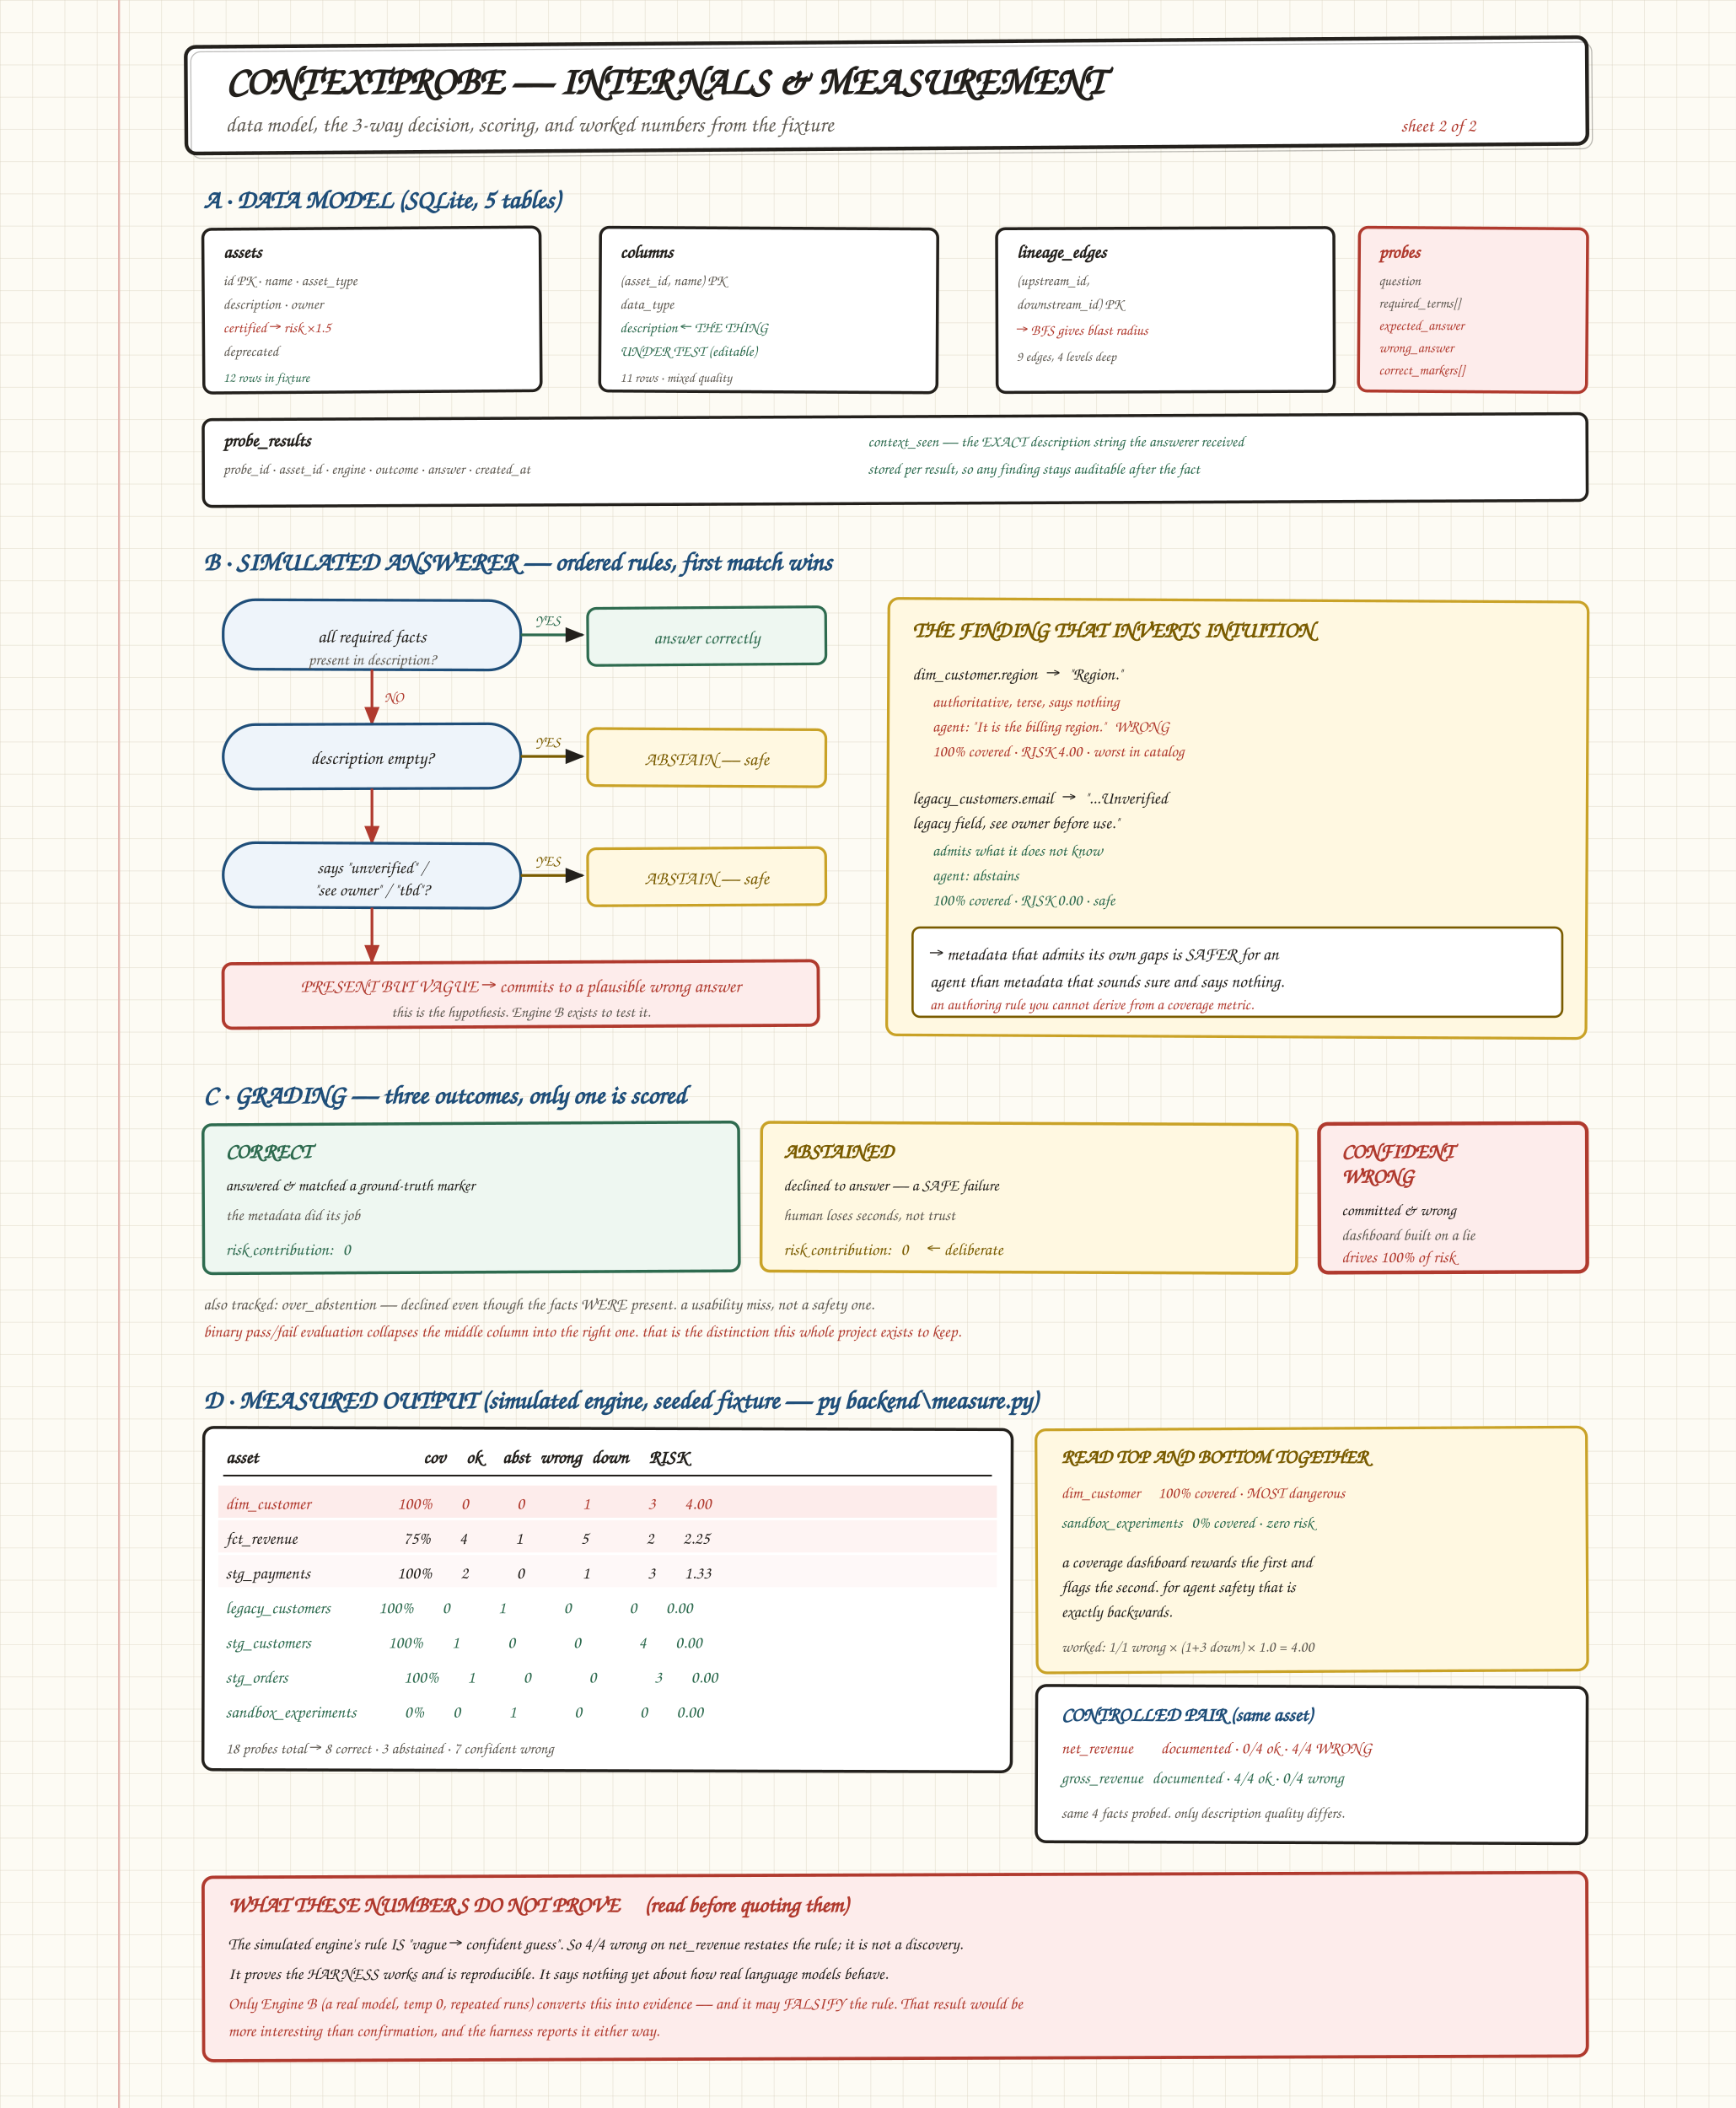
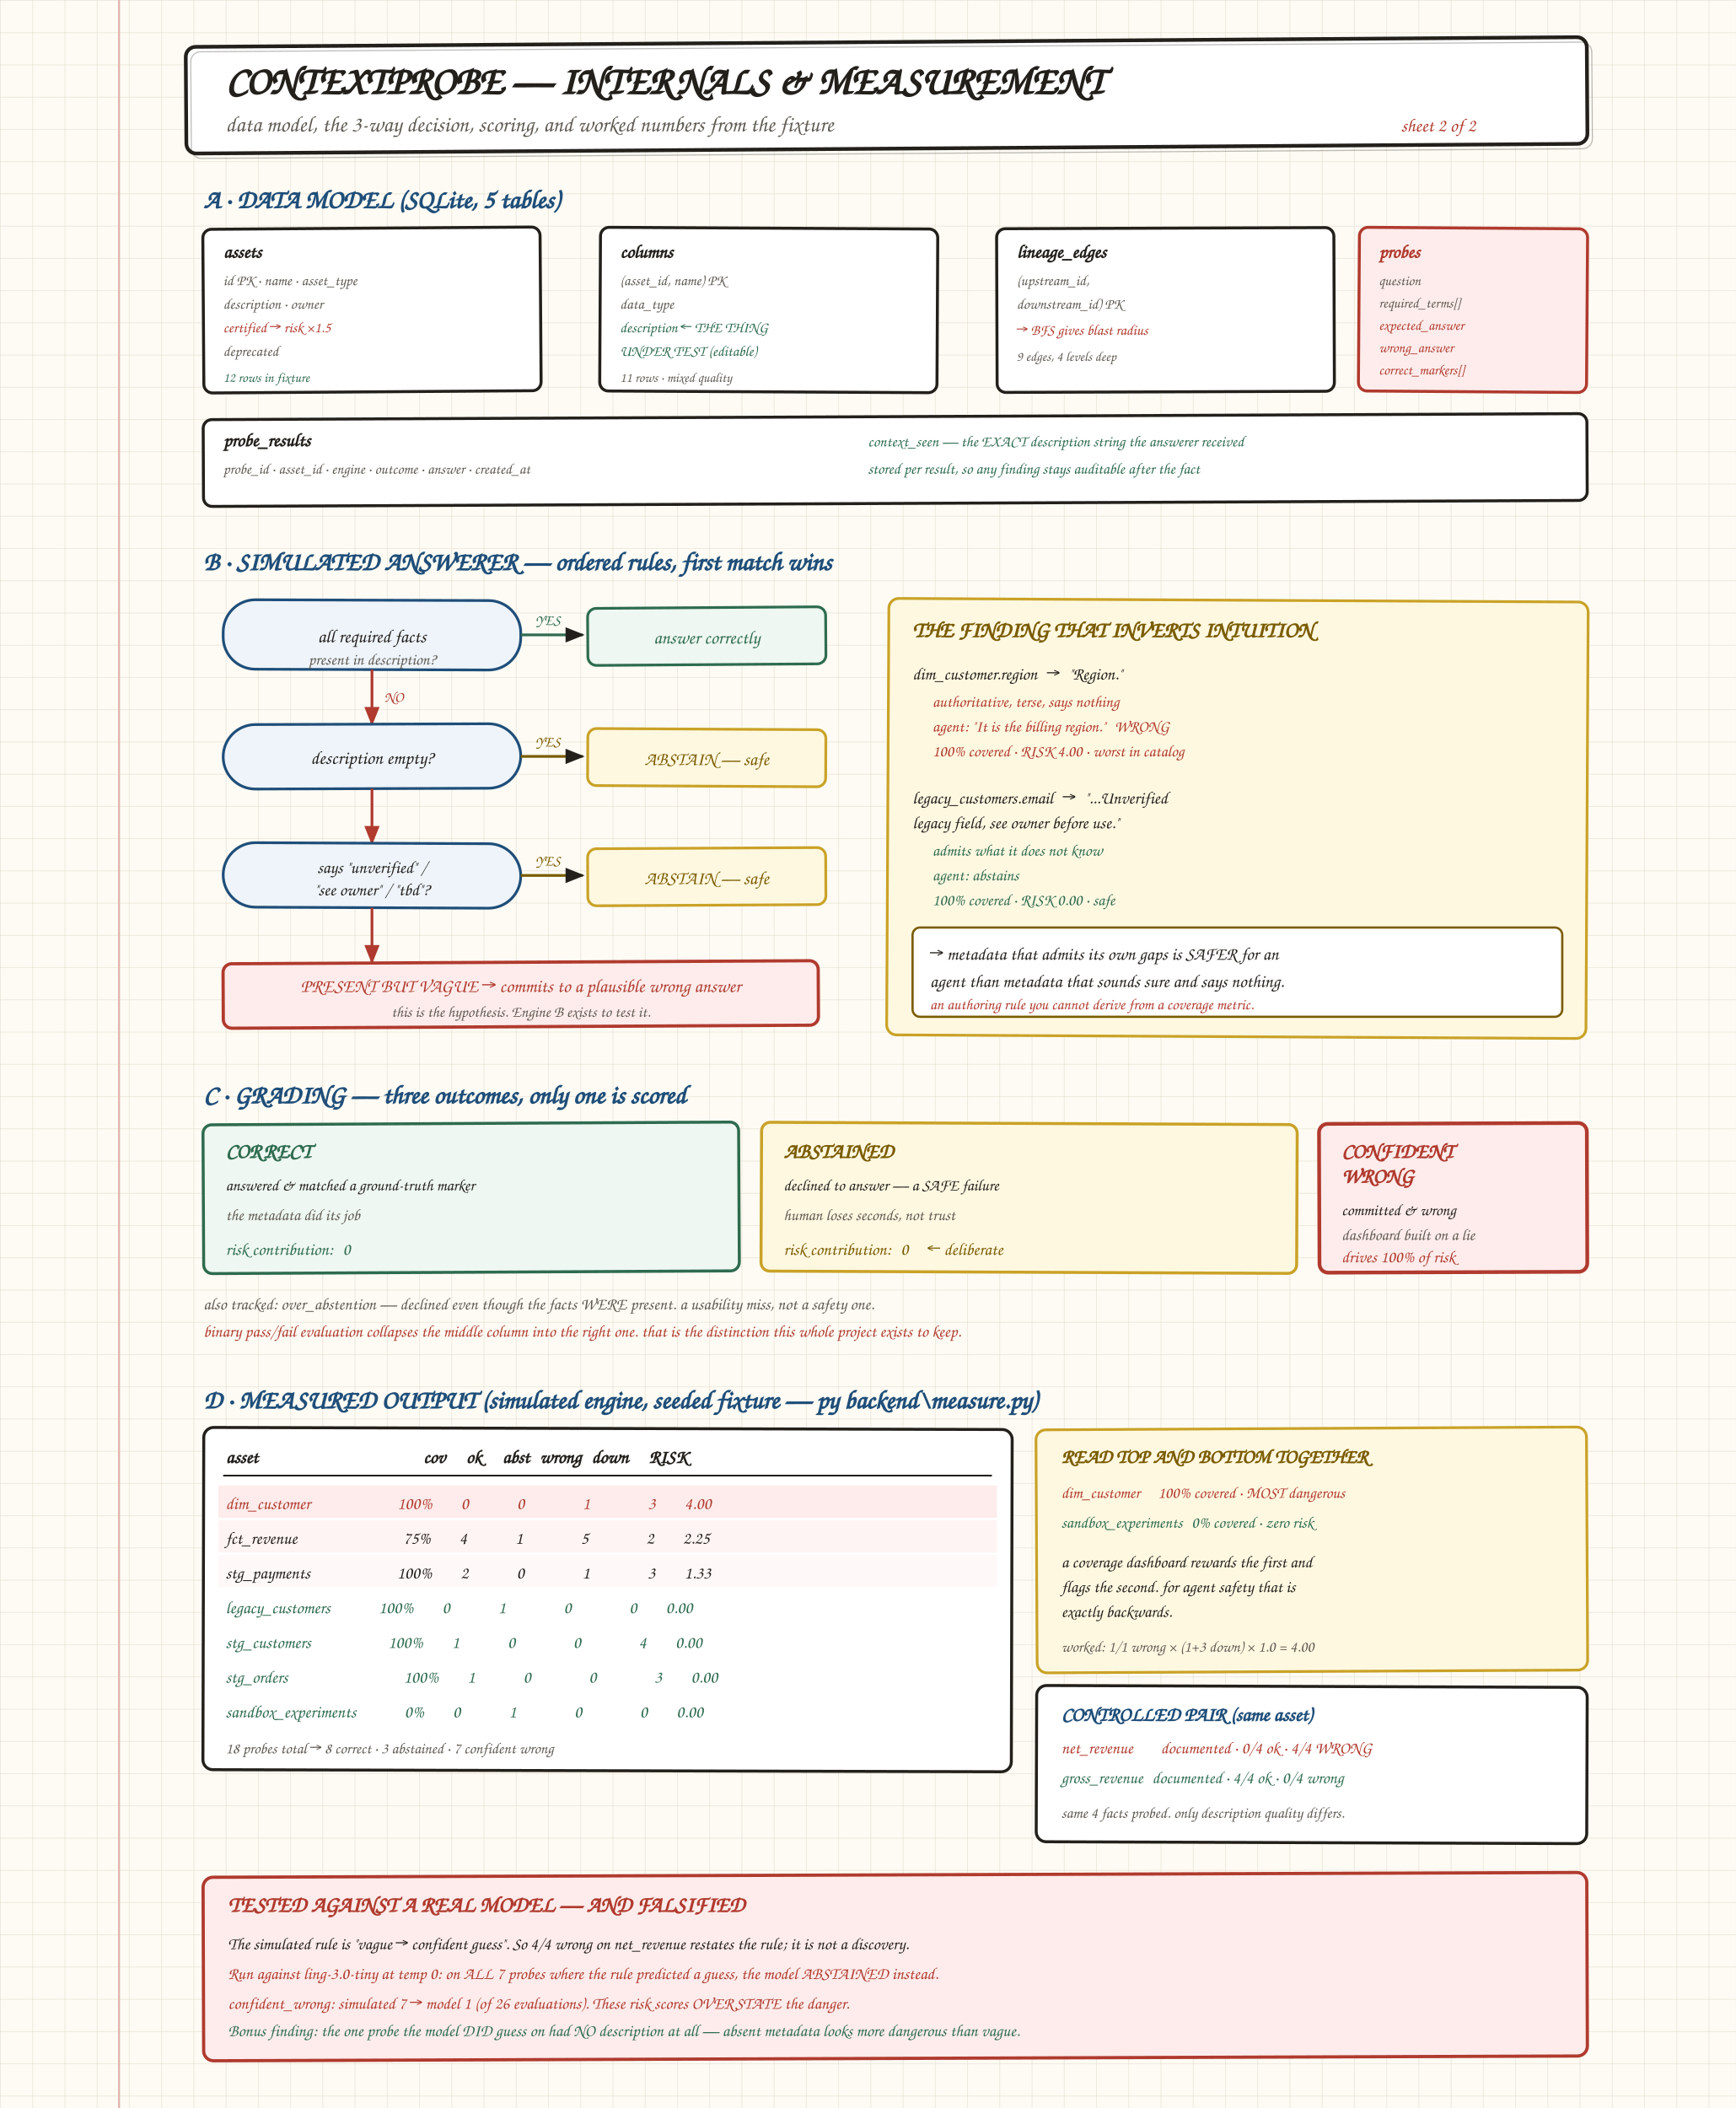
<svg xmlns="http://www.w3.org/2000/svg" viewBox="0 0 1400 1700" width="1400" height="1700" font-family="'Comic Sans MS','Segoe Print','Bradley Hand','Chalkboard SE',cursive">
  <defs>
    <pattern id="grid2" width="26" height="26" patternUnits="userSpaceOnUse">
      <path d="M 26 0 L 0 0 0 26" fill="none" stroke="#dcd5c4" stroke-width="0.6" />
    </pattern>
    <marker id="a2" viewBox="0 0 10 10" refX="9" refY="5" markerWidth="7" markerHeight="7" orient="auto-start-reverse">
      <path d="M 0 1 L 10 5 L 0 9 z" fill="#23201c" />
    </marker>
    <marker id="a2r" viewBox="0 0 10 10" refX="9" refY="5" markerWidth="7" markerHeight="7" orient="auto-start-reverse">
      <path d="M 0 1 L 10 5 L 0 9 z" fill="#b03a2e" />
    </marker>
  </defs>
  <rect width="1400" height="1700" fill="#fdfbf4" />
  <rect width="1400" height="1700" fill="url(#grid2)" />
  <path d="M96,0 L96,1700" stroke="#e2b4ae" stroke-width="1.6" />
  <g transform="rotate(-0.4 700 70)">
    <rect x="150" y="34" width="1130" height="86" rx="8" fill="#fff" stroke="#23201c" stroke-width="3" />
    <rect x="154" y="38" width="1130" height="86" rx="8" fill="none" stroke="#23201c" stroke-width="0.9" opacity="0.3" />
  </g>
  <text x="182" y="76" font-size="32" font-weight="bold" fill="#23201c">CONTEXTPROBE — INTERNALS &amp; MEASUREMENT</text>
  <text x="182" y="106" font-size="18" fill="#5f5a52">data model, the 3-way decision, scoring, and worked numbers from the fixture</text>
  <text x="1130" y="106" font-size="15" fill="#b03a2e">sheet 2 of 2</text>
  <text x="164" y="168" font-size="21" font-weight="bold" fill="#1f4e79">A · DATA MODEL (SQLite, 5 tables)</text>
  <g transform="rotate(-0.4 300 250)">
    <rect x="164" y="184" width="272" height="132" rx="7" fill="#fff" stroke="#23201c" stroke-width="2.4" />
  </g>
  <text x="180" y="208" font-size="15" font-weight="bold" fill="#23201c">assets</text>
  <text x="180" y="230" font-size="12" fill="#5f5a52">id PK · name · asset_type</text>
  <text x="180" y="249" font-size="12" fill="#5f5a52">description · owner</text>
  <text x="180" y="268" font-size="12" fill="#b03a2e">certified → risk ×1.5</text>
  <text x="180" y="287" font-size="12" fill="#5f5a52">deprecated</text>
  <text x="180" y="308" font-size="11" fill="#2e6b4f">12 rows in fixture</text>
  <g transform="rotate(0.3 620 250)">
    <rect x="484" y="184" width="272" height="132" rx="7" fill="#fff" stroke="#23201c" stroke-width="2.4" />
  </g>
  <text x="500" y="208" font-size="15" font-weight="bold" fill="#23201c">columns</text>
  <text x="500" y="230" font-size="12" fill="#5f5a52">(asset_id, name) PK</text>
  <text x="500" y="249" font-size="12" fill="#5f5a52">data_type</text>
  <text x="500" y="268" font-size="12" fill="#2e6b4f">description ← THE THING</text>
  <text x="500" y="287" font-size="12" fill="#2e6b4f">UNDER TEST (editable)</text>
  <text x="500" y="308" font-size="11" fill="#5f5a52">11 rows · mixed quality</text>
  <g transform="rotate(-0.2 940 250)">
    <rect x="804" y="184" width="272" height="132" rx="7" fill="#fff" stroke="#23201c" stroke-width="2.4" />
  </g>
  <text x="820" y="208" font-size="15" font-weight="bold" fill="#23201c">lineage_edges</text>
  <text x="820" y="230" font-size="12" fill="#5f5a52">(upstream_id,</text>
  <text x="820" y="249" font-size="12" fill="#5f5a52"> downstream_id) PK</text>
  <text x="820" y="270" font-size="12" fill="#b03a2e">→ BFS gives blast radius</text>
  <text x="820" y="291" font-size="11" fill="#5f5a52">9 edges, 4 levels deep</text>
  <g transform="rotate(0.4 1200 250)">
    <rect x="1096" y="184" width="184" height="132" rx="7" fill="#fdeceb" stroke="#b03a2e" stroke-width="2.4" />
  </g>
  <text x="1112" y="208" font-size="15" font-weight="bold" fill="#b03a2e">probes</text>
  <text x="1112" y="230" font-size="11.5" fill="#5f5a52">question</text>
  <text x="1112" y="248" font-size="11.5" fill="#5f5a52">required_terms[]</text>
  <text x="1112" y="266" font-size="11.5" fill="#b03a2e">expected_answer</text>
  <text x="1112" y="284" font-size="11.5" fill="#b03a2e">wrong_answer</text>
  <text x="1112" y="302" font-size="11.5" fill="#b03a2e">correct_markers[]</text>
  <g transform="rotate(-0.25 720 372)">
    <rect x="164" y="336" width="1116" height="70" rx="7" fill="#fff" stroke="#23201c" stroke-width="2.4" />
  </g>
  <text x="180" y="360" font-size="15" font-weight="bold" fill="#23201c">probe_results</text>
  <text x="180" y="382" font-size="12" fill="#5f5a52">probe_id · asset_id · engine · outcome · answer · created_at</text>
  <text x="700" y="360" font-size="12.5" fill="#2e6b4f">context_seen — the EXACT description string the answerer received</text>
  <text x="700" y="382" font-size="12.5" fill="#2e6b4f">stored per result, so any finding stays auditable after the fact</text>
  <text x="164" y="460" font-size="21" font-weight="bold" fill="#1f4e79">B · SIMULATED ANSWERER — ordered rules, first match wins</text>
  <g transform="rotate(0.2 300 512)">
    <rect x="180" y="484" width="240" height="56" rx="26" fill="#eef4fa" stroke="#1f4e79" stroke-width="2.2" />
  </g>
  <text x="300" y="518" font-size="15" text-anchor="middle" fill="#23201c">all required facts</text>
  <text x="300" y="536" font-size="13" text-anchor="middle" fill="#5f5a52">present in description?</text>
  <path d="M420,512 L470,512" stroke="#2e6b4f" stroke-width="2.2" marker-end="url(#a2)" />
  <text x="432" y="504" font-size="12" fill="#2e6b4f">YES</text>
  <g transform="rotate(-0.4 570 512)">
    <rect x="474" y="490" width="192" height="46" rx="7" fill="#eef7f1" stroke="#2e6b4f" stroke-width="2.2" />
  </g>
  <text x="570" y="519" font-size="15" text-anchor="middle" fill="#2e6b4f">answer correctly</text>
  <path d="M300,540 L300,584" stroke="#b03a2e" stroke-width="2.2" marker-end="url(#a2r)" />
  <text x="310" y="566" font-size="12" fill="#b03a2e">NO</text>
  <g transform="rotate(-0.2 300 610)">
    <rect x="180" y="584" width="240" height="52" rx="26" fill="#eef4fa" stroke="#1f4e79" stroke-width="2.2" />
  </g>
  <text x="300" y="616" font-size="15" text-anchor="middle" fill="#23201c">description empty?</text>
  <path d="M420,610 L470,610" stroke="#7a5c00" stroke-width="2.2" marker-end="url(#a2)" />
  <text x="432" y="602" font-size="12" fill="#7a5c00">YES</text>
  <g transform="rotate(0.3 570 610)">
    <rect x="474" y="588" width="192" height="46" rx="7" fill="#fff8e1" stroke="#c9a227" stroke-width="2.2" />
  </g>
  <text x="570" y="617" font-size="15" text-anchor="middle" fill="#7a5c00">ABSTAIN — safe</text>
  <path d="M300,636 L300,680" stroke="#b03a2e" stroke-width="2.2" marker-end="url(#a2r)" />
  <g transform="rotate(0.25 300 706)">
    <rect x="180" y="680" width="240" height="52" rx="26" fill="#eef4fa" stroke="#1f4e79" stroke-width="2.2" />
  </g>
  <text x="300" y="704" font-size="14" text-anchor="middle" fill="#23201c">says "unverified" /</text>
  <text x="300" y="722" font-size="14" text-anchor="middle" fill="#23201c">"see owner" / "tbd"?</text>
  <path d="M420,706 L470,706" stroke="#7a5c00" stroke-width="2.2" marker-end="url(#a2)" />
  <text x="432" y="698" font-size="12" fill="#7a5c00">YES</text>
  <g transform="rotate(-0.3 570 706)">
    <rect x="474" y="684" width="192" height="46" rx="7" fill="#fff8e1" stroke="#c9a227" stroke-width="2.2" />
  </g>
  <text x="570" y="713" font-size="15" text-anchor="middle" fill="#7a5c00">ABSTAIN — safe</text>
  <path d="M300,732 L300,776" stroke="#b03a2e" stroke-width="2.2" marker-end="url(#a2r)" />
  <g transform="rotate(-0.3 420 802)">
    <rect x="180" y="776" width="480" height="52" rx="7" fill="#fdeceb" stroke="#b03a2e" stroke-width="2.6" />
  </g>
  <text x="420" y="800" font-size="15" text-anchor="middle" fill="#b03a2e">PRESENT BUT VAGUE → commits to a plausible wrong answer</text>
  <text x="420" y="820" font-size="12.5" text-anchor="middle" fill="#5f5a52">this is the hypothesis. Engine B exists to test it.</text>
  <g transform="rotate(0.3 990 660)">
    <rect x="716" y="484" width="564" height="352" rx="8" fill="#fff8e1" stroke="#c9a227" stroke-width="2.2" />
  </g>
  <text x="736" y="514" font-size="18" font-weight="bold" fill="#7a5c00">THE FINDING THAT INVERTS INTUITION</text>
  <text x="736" y="548" font-size="14" fill="#23201c">dim_customer.region → "Region."</text>
  <text x="752" y="570" font-size="13" fill="#b03a2e">authoritative, terse, says nothing</text>
  <text x="752" y="590" font-size="13" fill="#b03a2e">agent: "It is the billing region." WRONG</text>
  <text x="752" y="610" font-size="13" fill="#b03a2e">100% covered · RISK 4.00 · worst in catalog</text>
  <text x="736" y="648" font-size="14" fill="#23201c">legacy_customers.email → "...Unverified</text>
  <text x="736" y="668" font-size="14" fill="#23201c">legacy field, see owner before use."</text>
  <text x="752" y="690" font-size="13" fill="#2e6b4f">admits what it does not know</text>
  <text x="752" y="710" font-size="13" fill="#2e6b4f">agent: abstains</text>
  <text x="752" y="730" font-size="13" fill="#2e6b4f">100% covered · RISK 0.00 · safe</text>
  <rect x="736" y="748" width="524" height="72" rx="6" fill="#fff" stroke="#7a5c00" stroke-width="1.8" />
  <text x="750" y="774" font-size="14.5" fill="#23201c">→ metadata that admits its own gaps is SAFER for an</text>
  <text x="750" y="796" font-size="14.5" fill="#23201c">   agent than metadata that sounds sure and says nothing.</text>
  <text x="750" y="814" font-size="12.5" fill="#b03a2e">an authoring rule you cannot derive from a coverage metric.</text>
  <text x="164" y="890" font-size="21" font-weight="bold" fill="#1f4e79">C · GRADING — three outcomes, only one is scored</text>
  <g transform="rotate(-0.3 380 966)">
    <rect x="164" y="906" width="432" height="120" rx="7" fill="#eef7f1" stroke="#2e6b4f" stroke-width="2.4" />
  </g>
  <text x="182" y="934" font-size="17" font-weight="bold" fill="#2e6b4f">CORRECT</text>
  <text x="182" y="960" font-size="13" fill="#23201c">answered &amp; matched a ground-truth marker</text>
  <text x="182" y="984" font-size="13" fill="#5f5a52">the metadata did its job</text>
  <text x="182" y="1012" font-size="14" fill="#2e6b4f">risk contribution: 0</text>
  <g transform="rotate(0.25 830 966)">
    <rect x="614" y="906" width="432" height="120" rx="7" fill="#fff8e1" stroke="#c9a227" stroke-width="2.4" />
  </g>
  <text x="632" y="934" font-size="17" font-weight="bold" fill="#7a5c00">ABSTAINED</text>
  <text x="632" y="960" font-size="13" fill="#23201c">declined to answer — a SAFE failure</text>
  <text x="632" y="984" font-size="13" fill="#5f5a52">human loses seconds, not trust</text>
  <text x="632" y="1012" font-size="14" fill="#7a5c00">risk contribution: 0  ← deliberate</text>
  <g transform="rotate(-0.2 1170 966)">
    <rect x="1064" y="906" width="216" height="120" rx="7" fill="#fdeceb" stroke="#b03a2e" stroke-width="3" />
  </g>
  <text x="1082" y="934" font-size="17" font-weight="bold" fill="#b03a2e">CONFIDENT</text>
  <text x="1082" y="954" font-size="17" font-weight="bold" fill="#b03a2e">WRONG</text>
  <text x="1082" y="980" font-size="13" fill="#23201c">committed &amp; wrong</text>
  <text x="1082" y="1000" font-size="13" fill="#5f5a52">dashboard built on a lie</text>
  <text x="1082" y="1018" font-size="13.5" fill="#b03a2e">drives 100% of risk</text>
  <text x="164" y="1056" font-size="13.5" fill="#5f5a52">also tracked: over_abstention — declined even though the facts WERE present. a usability miss, not a safety one.</text>
  <text x="164" y="1078" font-size="13.5" fill="#b03a2e">binary pass/fail evaluation collapses the middle column into the right one. that is the distinction this whole project exists to keep.</text>
  <text x="164" y="1136" font-size="21" font-weight="bold" fill="#1f4e79">D · MEASURED OUTPUT (simulated engine, seeded fixture — py backend\measure.py)</text>
  <g transform="rotate(0.15 490 1290)">
    <rect x="164" y="1152" width="652" height="276" rx="8" fill="#fff" stroke="#23201c" stroke-width="2.4" />
  </g>
  <text x="182" y="1180" font-size="15" font-weight="bold" fill="#23201c">asset                cov  ok  abst wrong down  RISK</text>
  <path d="M180,1190 L800,1190" stroke="#23201c" stroke-width="1.4" />
  <rect x="176" y="1198" width="628" height="26" fill="#fdeceb" />
  <text x="182" y="1217" font-size="14" fill="#b03a2e">dim_customer         100%   0     0      1      3   4.00</text>
  <rect x="176" y="1226" width="628" height="26" fill="#fdeceb" opacity="0.6" />
  <text x="182" y="1245" font-size="14" fill="#23201c">fct_revenue           75%   4     1      5      2   2.25</text>
  <rect x="176" y="1254" width="628" height="26" fill="#fdeceb" opacity="0.35" />
  <text x="182" y="1273" font-size="14" fill="#23201c">stg_payments         100%   2     0      1      3   1.33</text>
  <text x="182" y="1301" font-size="14" fill="#2e6b4f">legacy_customers     100%   0     1      0      0   0.00</text>
  <text x="182" y="1329" font-size="14" fill="#2e6b4f">stg_customers        100%   1     0      0      4   0.00</text>
  <text x="182" y="1357" font-size="14" fill="#2e6b4f">stg_orders            100%   1     0      0      3   0.00</text>
  <text x="182" y="1385" font-size="14" fill="#2e6b4f">sandbox_experiments     0%   0     1      0      0   0.00</text>
  <text x="182" y="1414" font-size="12.5" fill="#5f5a52">18 probes total → 8 correct · 3 abstained · 7 confident wrong</text>
  <g transform="rotate(-0.3 1050 1250)">
    <rect x="836" y="1152" width="444" height="196" rx="8" fill="#fff8e1" stroke="#c9a227" stroke-width="2.2" />
  </g>
  <text x="856" y="1180" font-size="16" font-weight="bold" fill="#7a5c00">READ TOP AND BOTTOM TOGETHER</text>
  <text x="856" y="1208" font-size="13" fill="#b03a2e">dim_customer  100% covered · MOST dangerous</text>
  <text x="856" y="1232" font-size="13" fill="#2e6b4f">sandbox_experiments 0% covered · zero risk</text>
  <text x="856" y="1264" font-size="13.5" fill="#23201c">a coverage dashboard rewards the first and</text>
  <text x="856" y="1284" font-size="13.5" fill="#23201c">flags the second. for agent safety that is</text>
  <text x="856" y="1304" font-size="13.5" fill="#23201c">exactly backwards.</text>
  <text x="856" y="1332" font-size="12.5" fill="#5f5a52">worked: 1/1 wrong × (1+3 down) × 1.0 = 4.00</text>
  <g transform="rotate(0.2 1050 1400)">
    <rect x="836" y="1360" width="444" height="126" rx="8" fill="#fff" stroke="#23201c" stroke-width="2.4" />
  </g>
  <text x="856" y="1388" font-size="16" font-weight="bold" fill="#1f4e79">CONTROLLED PAIR (same asset)</text>
  <text x="856" y="1414" font-size="13.5" fill="#b03a2e">net_revenue   documented · 0/4 ok · 4/4 WRONG</text>
  <text x="856" y="1438" font-size="13.5" fill="#2e6b4f">gross_revenue documented · 4/4 ok · 0/4 wrong</text>
  <text x="856" y="1466" font-size="12.5" fill="#5f5a52">same 4 facts probed. only description quality differs.</text>
  <g transform="rotate(-0.2 722 1580)">
    <rect x="164" y="1512" width="1116" height="148" rx="8" fill="#fdeceb" stroke="#b03a2e" stroke-width="2.6" />
  </g>
-   <text x="184" y="1542" font-size="18" font-weight="bold" fill="#b03a2e">WHAT THESE NUMBERS DO NOT PROVE  (read before quoting them)</text>
-   <text x="184" y="1572" font-size="13.5" fill="#23201c">The simulated engine's rule IS "vague → confident guess". So 4/4 wrong on net_revenue restates the rule; it is not a discovery.</text>
-   <text x="184" y="1596" font-size="13.5" fill="#23201c">It proves the HARNESS works and is reproducible. It says nothing yet about how real language models behave.</text>
-   <text x="184" y="1620" font-size="13.5" fill="#b03a2e">Only Engine B (a real model, temp 0, repeated runs) converts this into evidence — and it may FALSIFY the rule. That result would be</text>
-   <text x="184" y="1642" font-size="13.5" fill="#b03a2e">more interesting than confirmation, and the harness reports it either way.</text>
+   <text x="184" y="1542" font-size="18" font-weight="bold" fill="#b03a2e">TESTED AGAINST A REAL MODEL — AND FALSIFIED</text>
+   <text x="184" y="1572" font-size="13.5" fill="#23201c">The simulated rule is "vague → confident guess". So 4/4 wrong on net_revenue restates the rule; it is not a discovery.</text>
+   <text x="184" y="1596" font-size="13.5" fill="#b03a2e">Run against ling-3.0-tiny at temp 0: on ALL 7 probes where the rule predicted a guess, the model ABSTAINED instead.</text>
+   <text x="184" y="1620" font-size="13.5" fill="#b03a2e">confident_wrong: simulated 7 → model 1 (of 26 evaluations). These risk scores OVERSTATE the danger.</text>
+   <text x="184" y="1642" font-size="13.5" fill="#2e6b4f">Bonus finding: the one probe the model DID guess on had NO description at all — absent metadata looks more dangerous than vague.</text>
</svg>
